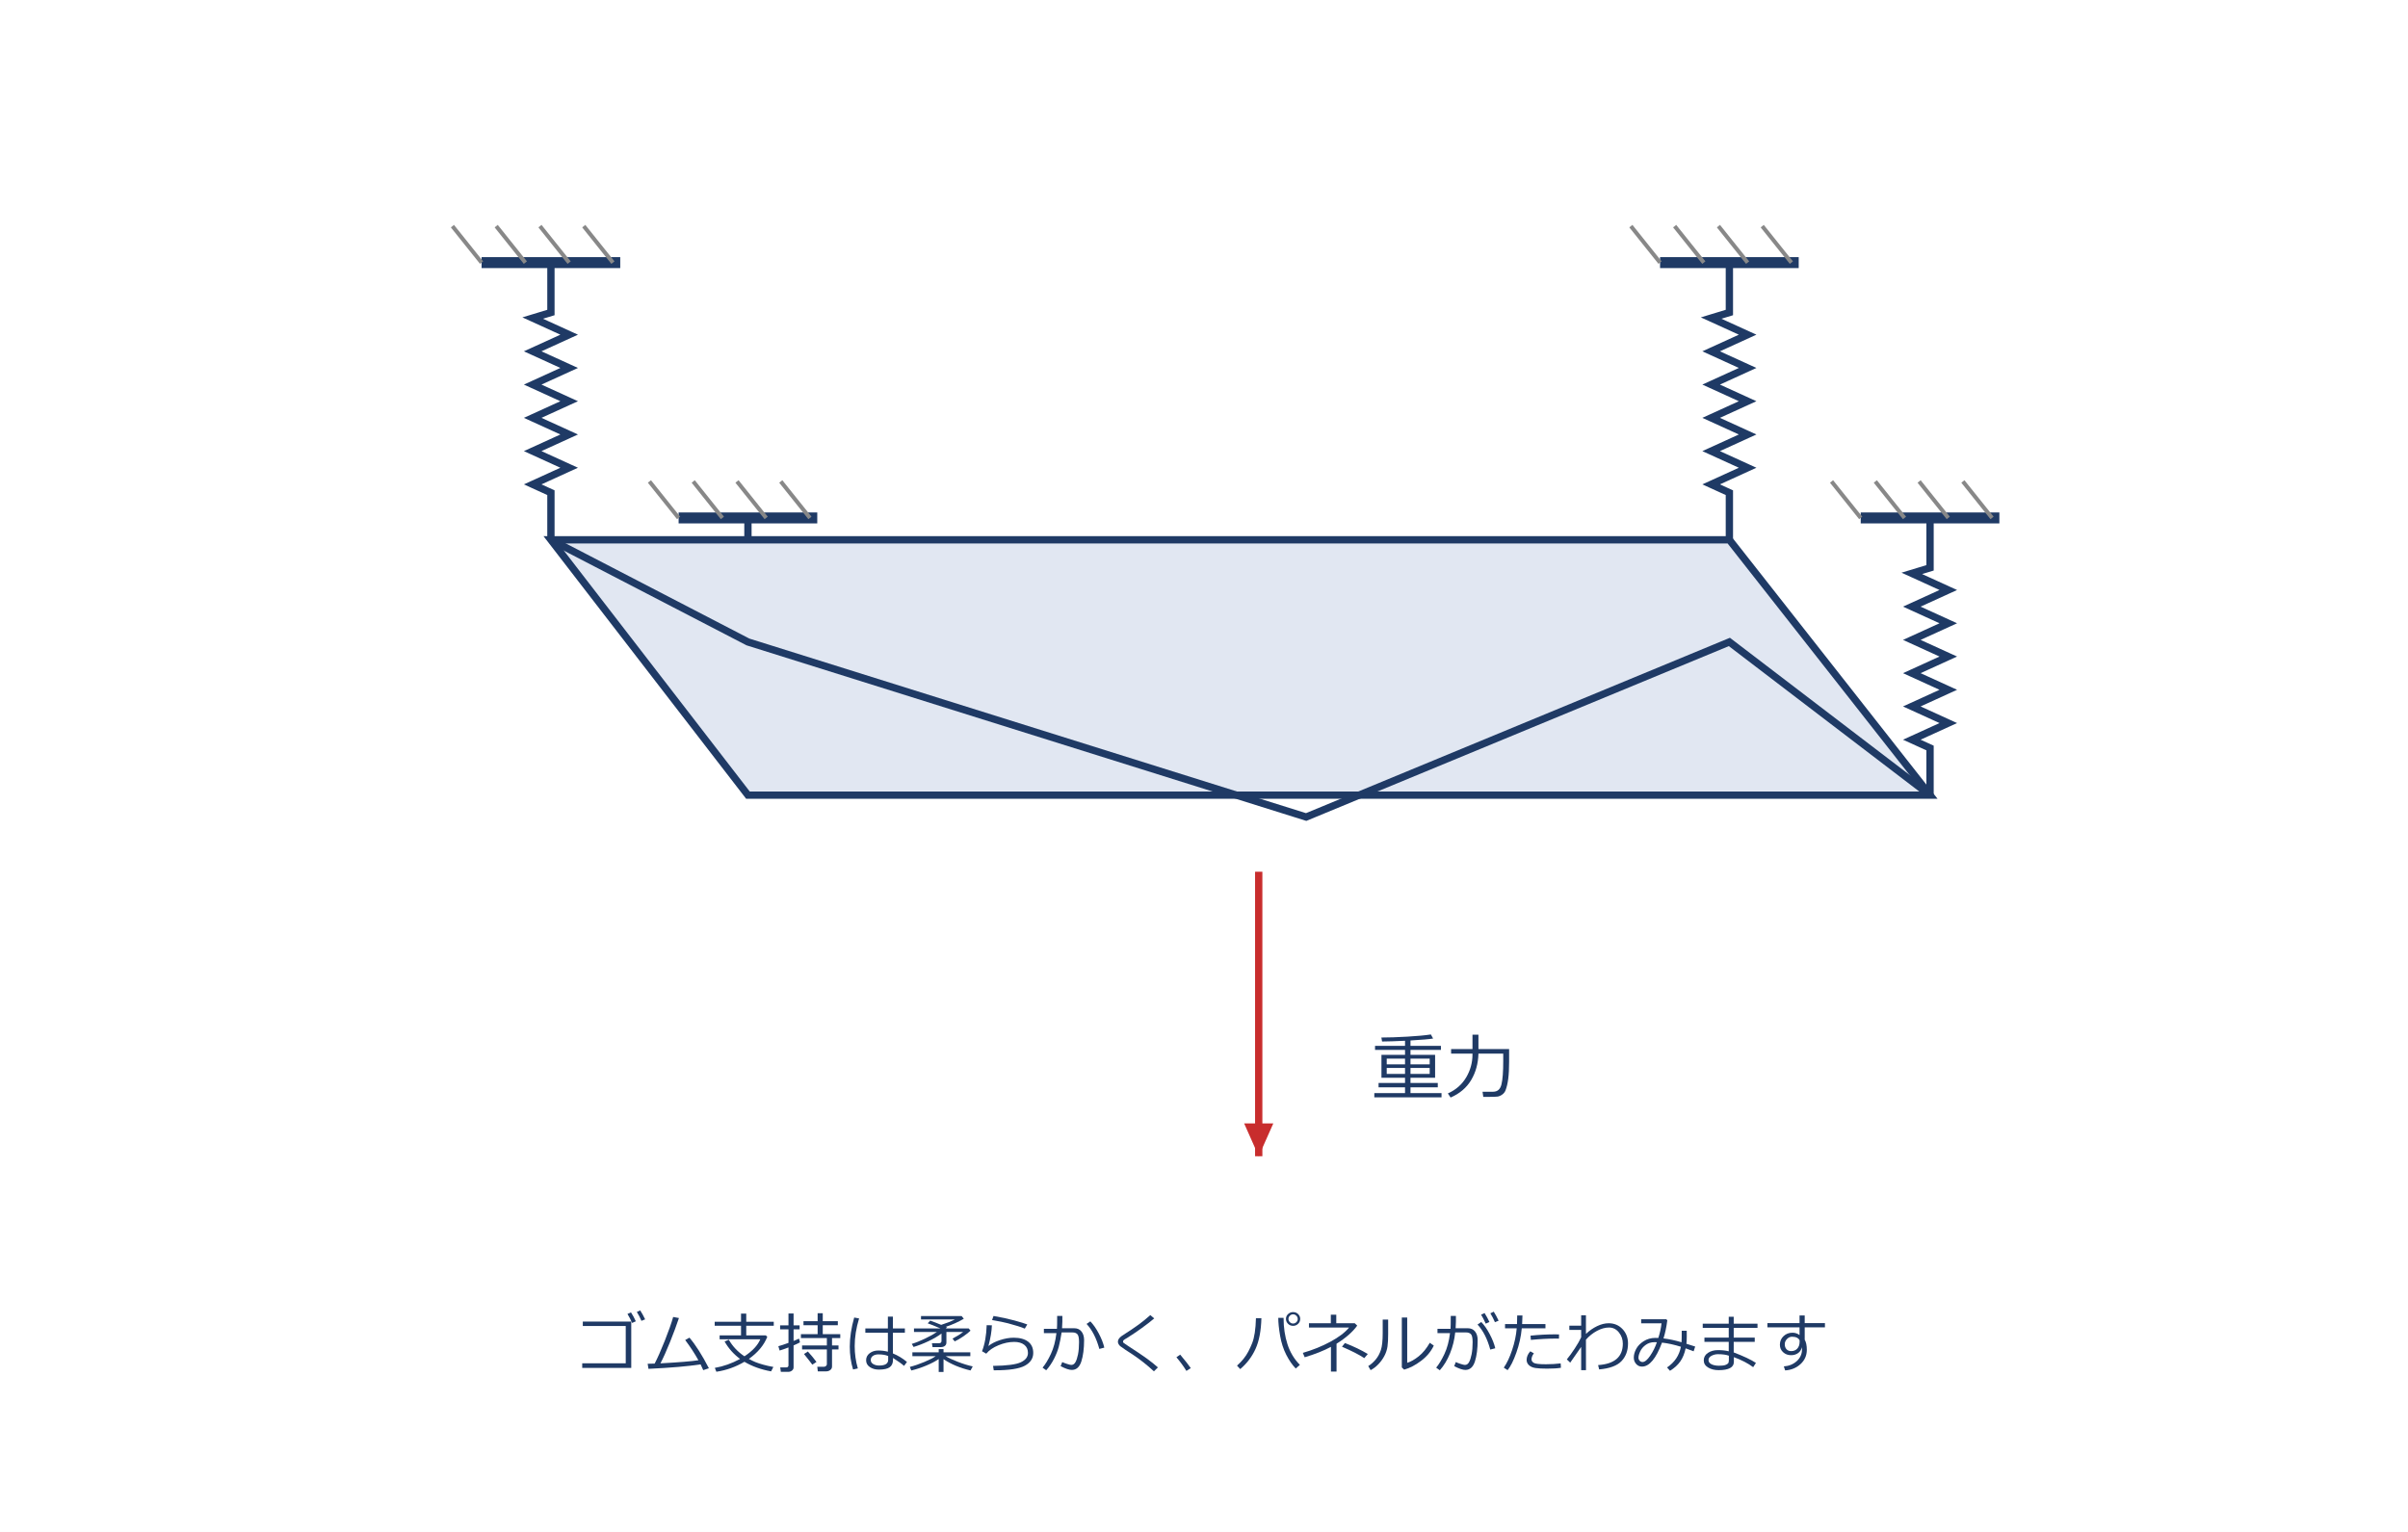
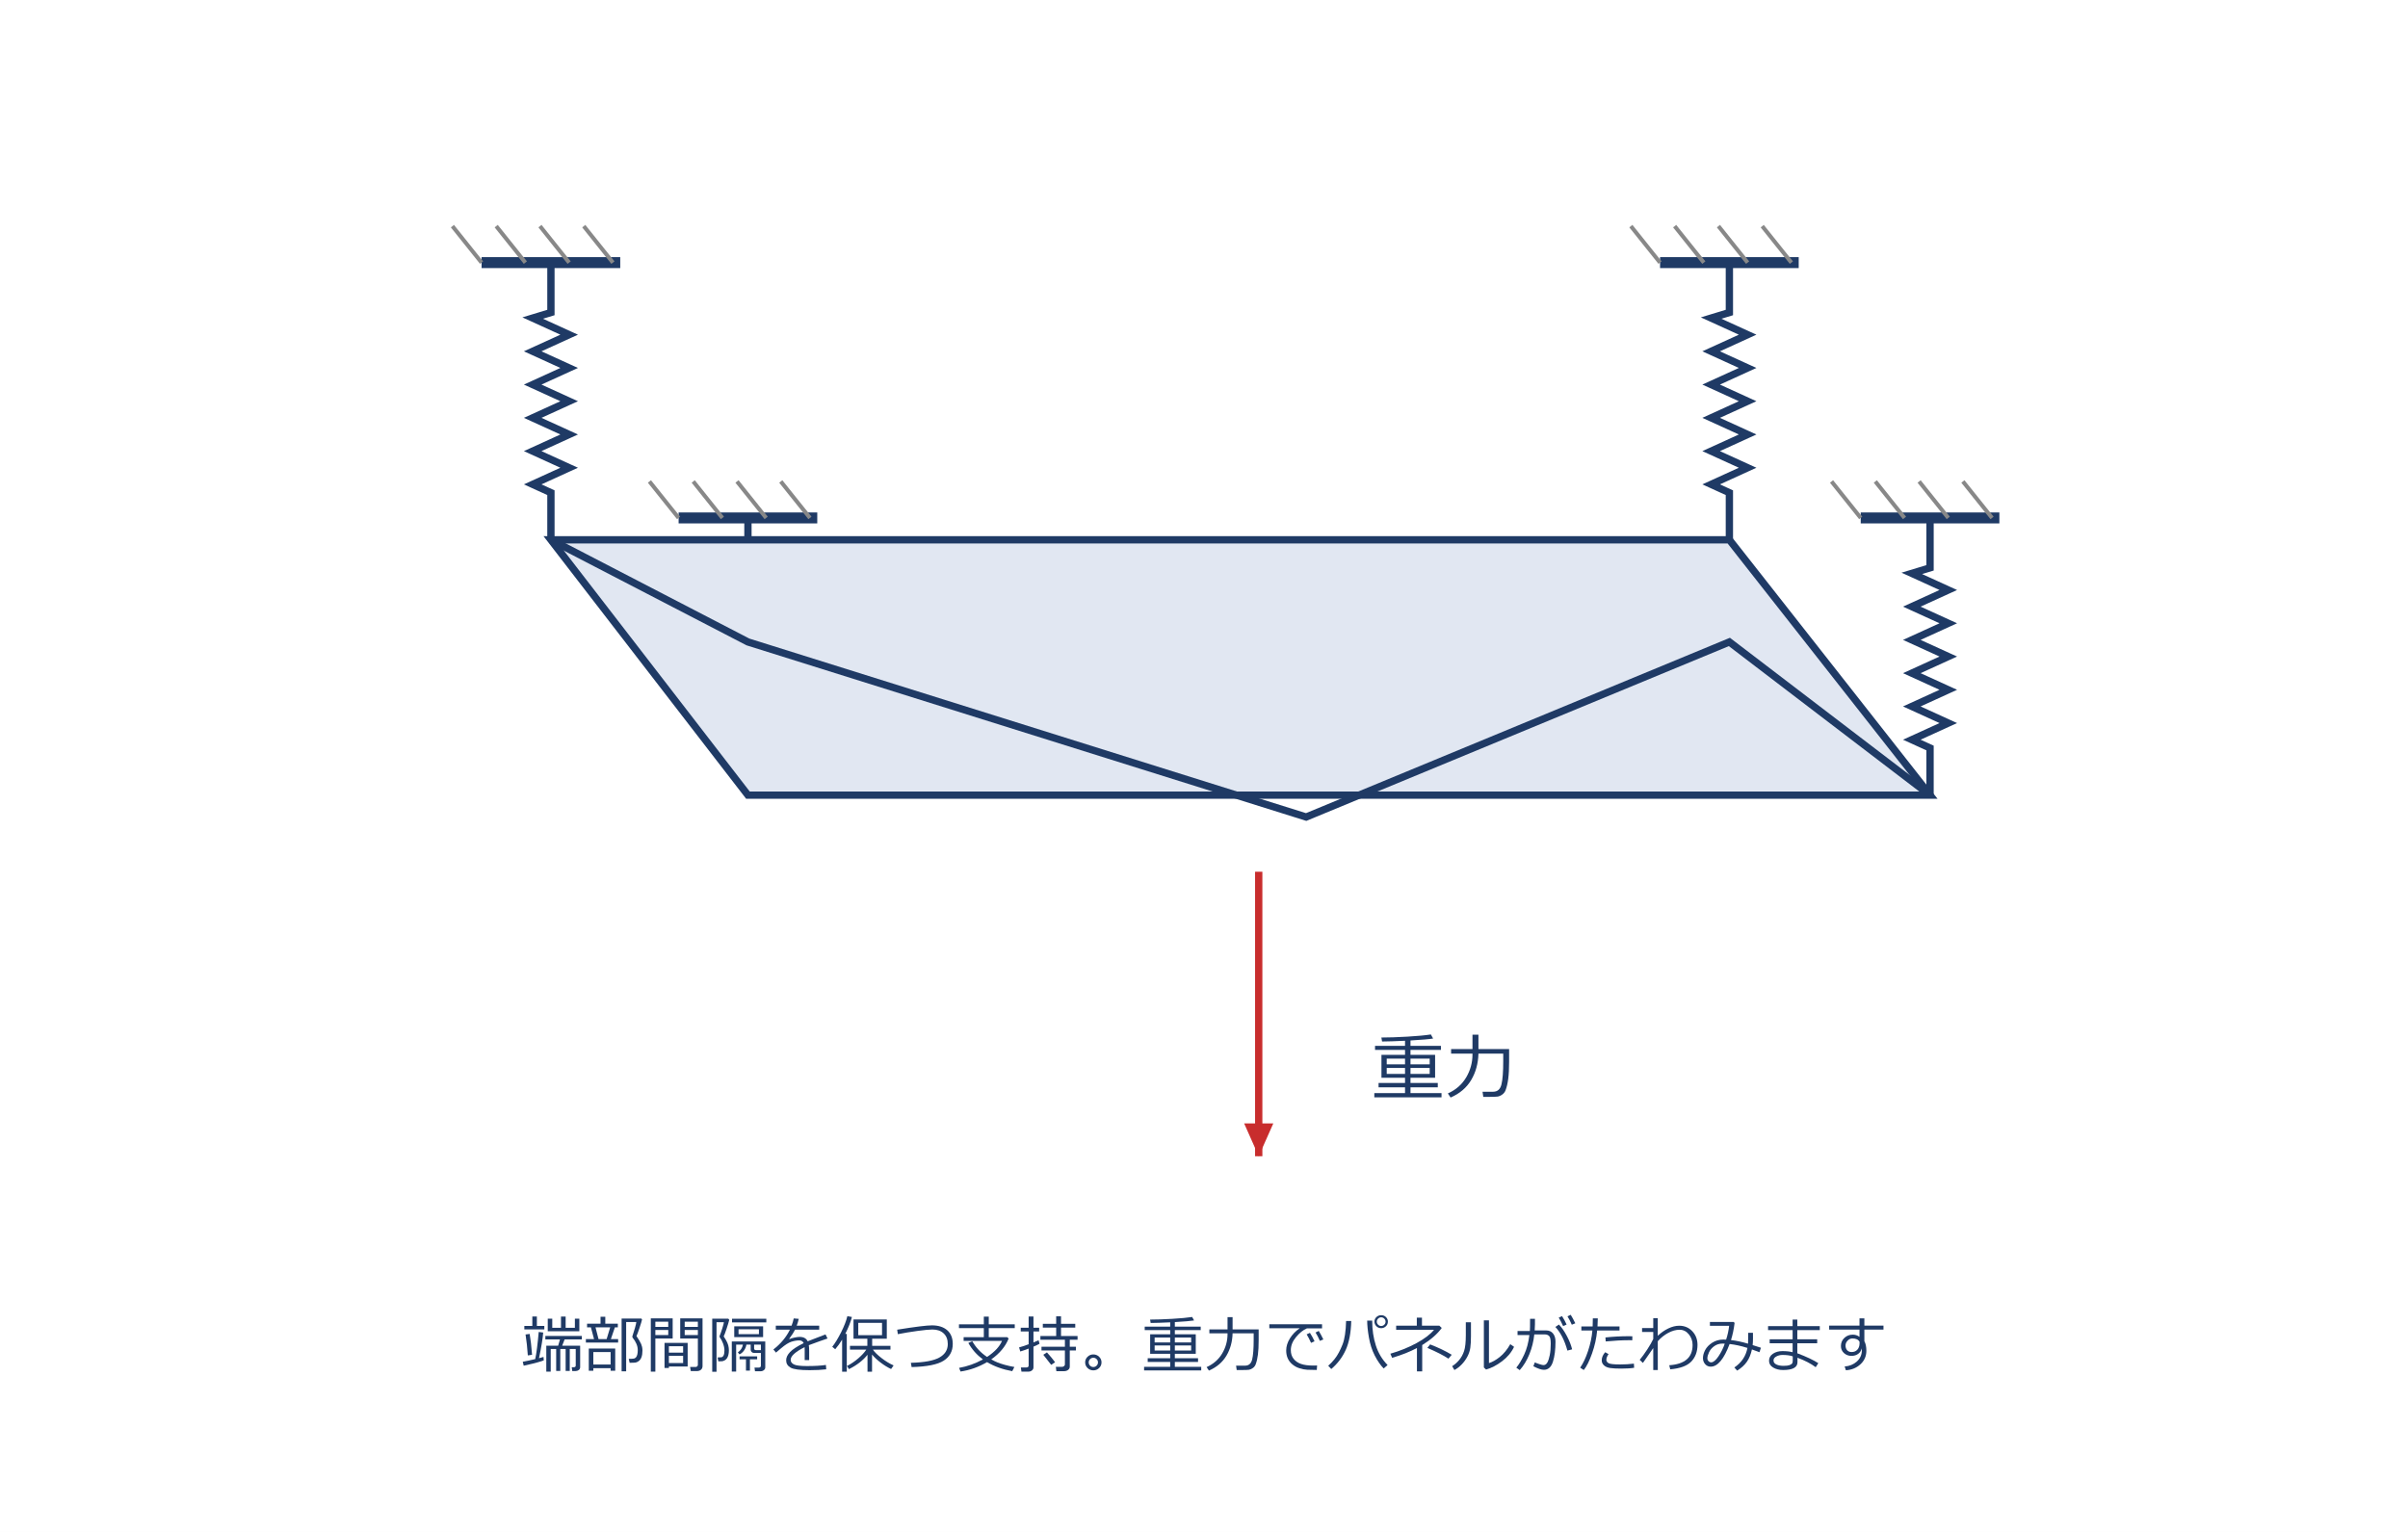
- <svg xmlns="http://www.w3.org/2000/svg" viewBox="0 0 660 420" width="660" height="420" role="img" data-style="cae-standard-v1" data-font="Meiryo" data-asset-key="v1e9HangingPanelPre" data-png-sha256="2e5cf330b48cb9c4bf950fda2e5ad2b468a34562a75d85839362a8adfec40cfd">
+ <svg xmlns="http://www.w3.org/2000/svg" viewBox="0 0 660 420" width="660" height="420" role="img" data-style="cae-standard-v1" data-font="Meiryo" data-asset-key="v1e9HangingPanelPre" data-png-sha256="9886a007976c34e1d67ff82075a2e6f815a34cae6aab853b2e8a2af2d848a0a1">
  <rect width="660" height="420" fill="#FFFFFF" />
  <path d="M132.000 72.000 L170.000 72.000" fill="none" stroke="#1F3A65" stroke-width="3" />
  <path d="M132.000 72.000 L124.000 62.000" fill="none" stroke="#888888" stroke-width="1.1" />
  <path d="M144.000 72.000 L136.000 62.000" fill="none" stroke="#888888" stroke-width="1.1" />
  <path d="M156.000 72.000 L148.000 62.000" fill="none" stroke="#888888" stroke-width="1.1" />
  <path d="M168.000 72.000 L160.000 62.000" fill="none" stroke="#888888" stroke-width="1.1" />
  <path d="M151.000 72.000 L151.000 85.680 L146.000 87.200 L156.000 91.760 L146.000 96.320 L156.000 100.880 L146.000 105.440 L156.000 110.000 L146.000 114.560 L156.000 119.120 L146.000 123.680 L156.000 128.240 L146.000 132.800 L151.000 135.080 L151.000 148.000" fill="none" stroke="#1F3A65" stroke-width="2" />
  <path d="M455.000 72.000 L493.000 72.000" fill="none" stroke="#1F3A65" stroke-width="3" />
  <path d="M455.000 72.000 L447.000 62.000" fill="none" stroke="#888888" stroke-width="1.1" />
  <path d="M467.000 72.000 L459.000 62.000" fill="none" stroke="#888888" stroke-width="1.1" />
  <path d="M479.000 72.000 L471.000 62.000" fill="none" stroke="#888888" stroke-width="1.1" />
  <path d="M491.000 72.000 L483.000 62.000" fill="none" stroke="#888888" stroke-width="1.1" />
  <path d="M474.000 72.000 L474.000 85.680 L469.000 87.200 L479.000 91.760 L469.000 96.320 L479.000 100.880 L469.000 105.440 L479.000 110.000 L469.000 114.560 L479.000 119.120 L469.000 123.680 L479.000 128.240 L469.000 132.800 L474.000 135.080 L474.000 148.000" fill="none" stroke="#1F3A65" stroke-width="2" />
  <path d="M186.000 142.000 L224.000 142.000" fill="none" stroke="#1F3A65" stroke-width="3" />
  <path d="M186.000 142.000 L178.000 132.000" fill="none" stroke="#888888" stroke-width="1.1" />
  <path d="M198.000 142.000 L190.000 132.000" fill="none" stroke="#888888" stroke-width="1.1" />
  <path d="M210.000 142.000 L202.000 132.000" fill="none" stroke="#888888" stroke-width="1.1" />
  <path d="M222.000 142.000 L214.000 132.000" fill="none" stroke="#888888" stroke-width="1.1" />
  <path d="M205.000 142.000 L205.000 155.680 L200.000 157.200 L210.000 161.760 L200.000 166.320 L210.000 170.880 L200.000 175.440 L210.000 180.000 L200.000 184.560 L210.000 189.120 L200.000 193.680 L210.000 198.240 L200.000 202.800 L205.000 205.080 L205.000 218.000" fill="none" stroke="#1F3A65" stroke-width="2" />
  <path d="M510.000 142.000 L548.000 142.000" fill="none" stroke="#1F3A65" stroke-width="3" />
  <path d="M510.000 142.000 L502.000 132.000" fill="none" stroke="#888888" stroke-width="1.1" />
  <path d="M522.000 142.000 L514.000 132.000" fill="none" stroke="#888888" stroke-width="1.1" />
  <path d="M534.000 142.000 L526.000 132.000" fill="none" stroke="#888888" stroke-width="1.1" />
  <path d="M546.000 142.000 L538.000 132.000" fill="none" stroke="#888888" stroke-width="1.1" />
  <path d="M529.000 142.000 L529.000 155.680 L524.000 157.200 L534.000 161.760 L524.000 166.320 L534.000 170.880 L524.000 175.440 L534.000 180.000 L524.000 184.560 L534.000 189.120 L524.000 193.680 L534.000 198.240 L524.000 202.800 L529.000 205.080 L529.000 218.000" fill="none" stroke="#1F3A65" stroke-width="2" />
  <path d="M151.00 148.00 L474.00 148.00 L529.00 218.00 L205.00 218.00 Z" fill="#E1E7F2" stroke="#1F3A65" stroke-width="2" />
  <path d="M151.000 148.000 L205.000 176.000 L358.000 224.000 L474.000 176.000 L529.000 218.000" fill="none" stroke="#1F3A65" stroke-width="2" />
  <path d="M345.000 239.000 L345.000 317.000" fill="none" stroke="#C82D2D" stroke-width="2" />
  <path d="M345 317 L341.0 308.0 L349.0 308.0 Z" fill="#C82D2D" />
  <g aria-label="重力" fill="#1F3A65">
    <path d="M70 -87V32H932V193H189V316H932V462H270V1106H932V1244H90V1358H932V1501Q535 1482 287 1480L268 1592Q578 1592 1000.0 1616.5Q1422 1641 1657 1678L1720 1563Q1554 1536 1085 1509V1358H1939V1244H1085V1106H1776V462H1085V316H1851V193H1085V32H1956V-87ZM1624 999H1085V838H1624ZM932 999H418V838H932ZM1624 738H1085V571H1624ZM932 738H418V571H932Z" transform="translate(376.000 300) scale(0.009766 -0.009766)" />
    <path d="M944 1139Q933 723 740.5 399.0Q548 75 163 -93L86 22Q424 174 600.5 473.0Q777 772 777 1114V1139H177V1267H777V1672H944V1267H1805V909Q1805 625 1780.5 434.5Q1756 244 1706 113Q1680 43 1619.5 -3.5Q1559 -50 1488 -65Q1441 -75 1195 -75H1080L1059 70H1356Q1539 70 1589.5 273.0Q1640 476 1640 928V1139Z" transform="translate(396.000 300) scale(0.009766 -0.009766)" />
  </g>
-   <g aria-label="ゴム支持は柔らかく、パネルがたわみます" fill="#1F3A65">
-     <path d="M2028 1511 1913 1464Q1847 1618 1769 1741L1874 1790Q1955 1665 2028 1511ZM1737 1450 1622 1399Q1550 1562 1477 1679L1587 1728Q1670 1600 1737 1450ZM1595 -4H66V139H1423V1304H84V1442H1595Z" transform="translate(159.000 375) scale(0.008789 -0.008789)" />
-     <path d="M1709 107Q1141 17 84 -33L59 125Q147 126 277 131Q414 394 592.5 842.5Q771 1291 854 1585L1034 1552Q921 1213 755.5 802.0Q590 391 457 138Q1328 186 1641 235Q1472 541 1229 866L1362 940Q1656 592 1968 -15L1792 -74Q1753 20 1709 107Z" transform="translate(177.000 375) scale(0.008789 -0.008789)" />
-     <path d="M1028 187Q615 -56 153 -124L105 -3Q510 67 892 276Q590 500 410 820L541 876Q719 564 1029 358Q1405 607 1523 889H255V1010H922V1311H101V1436H922V1689H1085V1436H1943V1311H1085V1010H1695L1741 966Q1587 575 1167 277Q1275 217 1371.0 177.5Q1467 138 1614.0 97.0Q1761 56 1931 26L1860 -112Q1389 -27 1028 187Z" transform="translate(195.000 375) scale(0.008789 -0.008789)" />
-     <path d="M1526 -112H1269L1252 32H1461Q1496 32 1523.5 55.5Q1551 79 1551 109V573H778V696H1551V926H742V1049H1263V1327H822V1453H1263V1701H1423V1453H1893V1327H1423V1049H1969V926H1712V696H1914V573H1712V40Q1712 -28 1657.0 -70.0Q1602 -112 1526 -112ZM350 -127H116L97 11H279Q354 11 354 76V634Q186 570 78 538L38 673Q136 697 354 777V1200H93V1323H354V1693H513V1323H701V1200H513V837Q625 882 682 909L713 793Q647 755 513 698V13Q513 -48 463.0 -87.5Q413 -127 350 -127ZM1098 97Q1031 190 838 429L958 508Q1094 360 1227 183Z" transform="translate(213.000 375) scale(0.008789 -0.008789)" />
-     <path d="M2001 182 1911 59Q1814 147 1565 307V246Q1565 94 1464.5 18.5Q1364 -57 1123 -57Q960 -57 843.5 22.0Q727 101 727 234Q727 370 838.0 454.5Q949 539 1106 539Q1260 539 1406 502V1093H703V1228H1406V1595H1563V1228H1936V1093H1563V447Q1796 353 2001 182ZM1415 246V367Q1295 418 1109 418Q1005 417 938.5 370.5Q872 324 872 242Q872 161 949.0 115.5Q1026 70 1132 70Q1415 70 1415 246ZM469 -20 320 -53Q218 276 218 661Q218 1081 355 1567L508 1540Q371 1088 371 678Q371 316 469 -20Z" transform="translate(231.000 375) scale(0.008789 -0.008789)" />
-     <path d="M159 649 103 745Q285 799 515.0 909.0Q745 1019 887 1117H172V1228H996Q725 1345 600 1387L677 1470Q807 1428 1020 1339Q1279 1422 1450 1508H391V1614H1657L1726 1529Q1465 1377 1164 1277L1204 1259L1162 1228H1878L1935 1159Q1866 1087 1717.0 984.0Q1568 881 1442 823L1373 910Q1568 1010 1705 1117H1183V789Q1183 722 1135.5 683.5Q1088 645 1009 645H750L732 766H947Q1030 766 1030 835V1068Q869 947 627.0 831.5Q385 716 159 649ZM88 -84 42 27Q251 79 500.0 183.5Q749 288 849 363H122V482H943V582H1093V482H1929V363H1160Q1278 286 1539.5 185.5Q1801 85 2004 43L1935 -84Q1444 32 1093 269V-130H943V273Q791 168 554.5 69.0Q318 -30 88 -84Z" transform="translate(249.000 375) scale(0.008789 -0.008789)" />
-     <path d="M1657 1352 1579 1221Q1506 1255 1359.5 1300.5Q1213 1346 1052.5 1388.5Q892 1431 559 1489L604 1616Q968 1555 1258.0 1475.0Q1548 1395 1657 1352ZM611 -78 590 59Q1232 67 1455.0 171.5Q1678 276 1678 463Q1678 628 1561.5 717.5Q1445 807 1248 807Q1012 807 760.5 703.5Q509 600 377 440L246 516Q376 850 391 1329L553 1325Q546 1055 445 678Q582 791 808.5 864.5Q1035 938 1231 938Q1521 938 1682.0 816.0Q1843 694 1843 463Q1843 207 1580.5 64.5Q1318 -78 656 -78Z" transform="translate(267.000 375) scale(0.008789 -0.008789)" />
-     <path d="M703 1438Q703 1348 693 1233H1077Q1219 1233 1299.5 1131.5Q1380 1030 1381 866Q1380 462 1295.0 197.5Q1210 -67 997 -67Q873 -67 649 51L699 178Q751 153 848.0 121.0Q945 89 981 89Q1061 89 1109.5 172.5Q1158 256 1190.5 416.0Q1223 576 1223 798Q1223 996 1170.0 1049.0Q1117 1102 1028 1102H680Q640 847 593.0 665.0Q546 483 444.5 283.0Q343 83 199 -78L86 4Q217 158 345.5 432.5Q474 707 518 1081H127V1215H534Q541 1285 541 1618H703ZM2011 629 1856 588Q1719 1089 1458 1368L1575 1448Q1713 1307 1838.5 1070.5Q1964 834 2011 629Z" transform="translate(285.000 375) scale(0.008789 -0.008789)" />
-     <path d="M1635 12 1510 -111Q1203 177 826 428Q757 471 626.0 557.5Q495 644 461.5 673.0Q428 702 407.5 739.0Q387 776 387 814Q387 908 510 995Q866 1223 1044.0 1354.5Q1222 1486 1397 1643L1520 1540Q1162 1240 686 938Q593 885 570.0 865.0Q547 845 547 818Q547 794 561.5 780.0Q576 766 683 696Q1085 436 1281.0 294.0Q1477 152 1635 12Z" transform="translate(303.000 375) scale(0.008789 -0.008789)" />
-     <path d="M612 -10 475 -98Q345 116 164 328L281 410Q500 151 612 -10Z" transform="translate(321.000 375) scale(0.008789 -0.008789)" />
-     <path d="M1966 90 1837 -23Q1676 142 1541.0 406.0Q1406 670 1349.0 1002.0Q1292 1334 1292 1558H1458V1542Q1458 1112 1578.0 737.5Q1698 363 1966 90ZM766 1546Q751 957 583.0 588.5Q415 220 106 -41L6 67Q121 170 208.0 278.0Q295 386 360.0 510.5Q425 635 477.5 767.0Q530 899 559.5 1093.5Q589 1288 596 1546ZM1532 1525Q1532 1615 1598.5 1676.0Q1665 1737 1753 1737Q1851 1737 1913.5 1673.5Q1976 1610 1976 1526Q1976 1430 1909.0 1369.0Q1842 1308 1757 1308Q1659 1308 1595.5 1372.5Q1532 1437 1532 1525ZM1753 1380Q1812 1380 1855.5 1421.5Q1899 1463 1899 1521Q1899 1581 1856.0 1624.0Q1813 1667 1753 1667Q1697 1667 1653.5 1624.5Q1610 1582 1610 1524Q1610 1466 1653.0 1423.0Q1696 1380 1753 1380Z" transform="translate(339.000 375) scale(0.008789 -0.008789)" />
-     <path d="M1061 -119H887V653Q550 472 68 328L10 465Q477 600 870.5 813.0Q1264 1026 1452 1255H201V1390H883V1655H1053V1390H1628L1706 1315Q1495 1021 1061 750ZM2036 430 1927 301Q1689 460 1231 657L1323 772Q1731 614 2036 430Z" transform="translate(357.000 375) scale(0.008789 -0.008789)" />
-     <path d="M2046 692Q1918 419 1650.5 216.5Q1383 14 1122 -58L1049 10V1567H1217V155Q1382 204 1575.5 358.0Q1769 512 1921 780ZM623 1048Q623 812 602.0 663.5Q581 515 506.5 372.5Q432 230 319.0 112.0Q206 -6 76 -74L2 53Q127 130 233.0 256.0Q339 382 396.0 554.0Q453 726 453 1081V1503H623Z" transform="translate(375.000 375) scale(0.008789 -0.008789)" />
-     <path d="M688 1438Q688 1348 679 1233H1063Q1205 1233 1285.5 1131.5Q1366 1030 1366 866Q1366 463 1281.0 198.0Q1196 -67 983 -67Q859 -67 635 51L684 178Q738 152 834.5 120.5Q931 89 967 89Q1049 88 1097.5 175.5Q1146 263 1177.5 421.5Q1209 580 1209 798Q1209 997 1155.5 1049.5Q1102 1102 1014 1102H666Q631 762 504.5 450.0Q378 138 185 -78L72 4Q202 158 330.5 432.5Q459 707 504 1081H113V1215H520Q527 1285 527 1618H688ZM1915 609 1759 568Q1623 1069 1362 1348L1479 1428Q1616 1288 1742.0 1049.5Q1868 811 1915 609ZM2020 1469 1905 1422Q1838 1577 1762 1699L1868 1750Q1937 1643 2020 1469ZM1733 1428 1618 1377Q1546 1538 1473 1657L1581 1707Q1668 1572 1733 1428Z" transform="translate(393.000 375) scale(0.008789 -0.008789)" />
-     <path d="M715 1632Q715 1520 705 1364H1432V1231H694Q658 846 524.0 470.0Q390 94 252 -74L133 4Q278 210 393.5 556.5Q509 903 536 1231H172V1364H545Q551 1493 551 1632ZM1856 1040 1854 909Q1805 911 1764 911Q1406 911 977 870L967 1002Q1358 1043 1740 1043Q1807 1043 1856 1040ZM1915 0Q1756 -27 1485 -27Q1256 -27 1125.5 -8.0Q995 11 920.0 79.0Q845 147 845 245Q845 387 959 514L1071 451Q998 353 998 262Q997 200 1065.5 155.0Q1134 110 1449 110Q1689 110 1907 137Z" transform="translate(411.000 375) scale(0.008789 -0.008789)" />
-     <path d="M498 651Q387 485 156 160L51 262Q168 403 300.0 605.0Q432 807 498 951V1182H129V1313H498V1638H647V1056Q807 1209 994.5 1299.0Q1182 1389 1356 1389Q1617 1388 1788.0 1206.5Q1959 1025 1959 757Q1958 419 1753.5 205.5Q1549 -8 1059 -51L1026 84Q1797 135 1797 753Q1797 951 1674.5 1103.0Q1552 1255 1369 1256Q1185 1256 991.5 1152.0Q798 1048 647 877L648 -74H498Z" transform="translate(429.000 375) scale(0.008789 -0.008789)" />
-     <path d="M2006 662 1957 514Q1823 566 1708 606Q1657 364 1541.0 198.0Q1425 32 1220 -94L1128 10Q1484 251 1560 656Q1244 755 971 785Q691 37 347 37Q237 37 164.0 119.5Q91 202 91 319Q91 447 164.5 586.5Q238 726 398.0 828.5Q558 931 761 932Q807 932 856 930Q931 1160 956 1387H321V1514H1105L1136 1481Q1098 1171 1017 916Q1280 885 1580 796Q1586 869 1586 1155H1742L1743 981Q1743 842 1732 749Q1824 721 2006 662ZM811 797Q765 799 737 799Q581 799 463.5 714.5Q346 630 291.5 512.0Q237 394 237 315Q237 260 274.0 220.0Q311 180 364 180Q469 180 602.0 375.5Q735 571 811 797Z" transform="translate(447.000 375) scale(0.008789 -0.008789)" />
-     <path d="M1852 152 1766 19Q1530 196 1164 332V184Q1164 -74 688 -74Q499 -74 362.0 7.5Q225 89 225 231Q225 378 355.0 464.5Q485 551 668 551Q860 551 1004 514V809H246V940H1004V1245H193V1376H1004V1591H1159V1376H1901V1245H1159V940H1815V809H1159V479Q1619 305 1852 152ZM1008 236V377Q880 424 669 424Q559 424 466.0 374.0Q373 324 373 242Q373 155 466.5 109.5Q560 64 701 64Q836 64 896.5 86.0Q957 108 982.5 137.0Q1008 166 1008 236Z" transform="translate(465.000 375) scale(0.008789 -0.008789)" />
-     <path d="M1166 856Q1109 969 928 969Q840 968 771.0 896.0Q702 824 703 735Q703 638 757.0 579.0Q811 520 904 520Q1022 520 1092.5 597.0Q1163 674 1166 799ZM1956 1262H1325V877Q1391 761 1391 559Q1390 295 1195.5 115.5Q1001 -64 715 -82L674 43Q914 60 1077.5 208.0Q1241 356 1241 575Q1241 612 1237 642Q1212 526 1120.0 459.5Q1028 393 899 393Q753 393 652.0 485.5Q551 578 551 718Q551 879 664.5 986.5Q778 1094 943 1094Q1067 1094 1164 1021V1262H162V1393H1164V1632H1325V1393H1956Z" transform="translate(483.000 375) scale(0.008789 -0.008789)" />
+   <g aria-label="端部間隔を保つ支持。重力でパネルがたわみます" fill="#1F3A65">
+     <path d="M86 1267V1382H350V1693H500V1382H746V1267ZM859 1206V1622H1008V1321H1296V1691H1450V1321H1755V1622H1902V1206ZM65 68 34 199Q214 232 446 287Q508 584 561 1183L709 1164Q686 862 570 317Q653 338 719 358L728 245Q658 217 541.5 184.5Q425 152 374 140ZM201 408Q176 786 126 1100L262 1118Q309 850 341 429ZM1137 -104V621H957V-127H811V730H1203L1263 937H780V1052H1985V937H1416L1336 730H1929V20Q1929 -40 1883.0 -74.0Q1837 -108 1778 -108H1668L1651 18H1716Q1783 18 1783 76V621H1586V-104H1450V621H1273V-104Z" transform="translate(143.000 375) scale(0.008301 -0.008301)" />
+     <path d="M70 832V947H340L236 1336H109V1457H554V1685H711V1457H1125V1336H1028L895 947H1135V832ZM488 947H755L873 1336H388ZM1515 164 1486 295Q1625 295 1662.5 305.5Q1700 316 1727.5 349.0Q1755 382 1769.0 441.0Q1783 500 1783 584Q1783 786 1613 995Q1603 1018 1603 1028Q1603 1036 1605 1041Q1642 1144 1688.5 1308.0Q1735 1472 1735 1511H1400V-116H1250V1626H1902L1925 1597Q1912 1530 1841.5 1318.5Q1771 1107 1741 1047Q1853 881 1893.5 788.0Q1934 695 1937 594L1938 567Q1938 438 1906.0 350.5Q1874 263 1812.0 219.0Q1750 175 1693.5 169.5Q1637 164 1515 164ZM887 -14H316V-99H166V636H1039V-99H887ZM316 107H887V519H316Z" transform="translate(160.000 375) scale(0.008301 -0.008301)" />
+     <path d="M316 967V-128H166V1633H888V967ZM316 1351H742V1522H316ZM742 1249H316V1081H742ZM1684 -109H1486L1463 27H1649Q1676 27 1698.0 47.5Q1720 68 1720 93V967H1137V1633H1874V58Q1874 -20 1822.0 -64.5Q1770 -109 1684 -109ZM1285 1351H1720V1522H1285ZM1720 1249H1285V1081H1720ZM763 41V-7H619V822H1383V41ZM1233 501V712H763V501ZM763 156H1233V394H763Z" transform="translate(177.000 375) scale(0.008301 -0.008301)" />
+     <path d="M524 1038Q533 1028 594.0 925.5Q655 823 675.5 739.5Q696 656 696 583V578Q696 492 679.0 423.5Q662 355 629.0 309.5Q596 264 550.0 241.5Q504 219 469.5 216.0Q435 213 347 213L324 342Q389 342 440.5 346.5Q492 351 520.5 407.5Q549 464 549 574Q549 683 501.5 807.5Q454 932 393 1009V1011Q393 1014 390 1028Q387 1041 387 1044Q425 1134 478.0 1300.5Q531 1467 531 1506H288V-132H146V1621H677L708 1583Q683 1480 618.5 1285.5Q554 1091 524 1038ZM800 1499V1619H1932V1499ZM873 1013V1370H1826V1013ZM1688 1272H1015V1111H1688ZM1742 -115H1558L1542 6H1680Q1753 6 1753 71V490H1525Q1481 490 1448.5 520.5Q1416 551 1416 593V766H1274Q1260 663 1197.5 573.5Q1135 484 1047 442L992 509Q1131 603 1160 766H936V-126H792V869H1897V14Q1897 -42 1850.5 -78.5Q1804 -115 1742 -115ZM1753 582V766H1529V635Q1529 582 1604 582ZM1260 -94V279H1049V378H1629V279H1391V-94Z" transform="translate(194.000 375) scale(0.008301 -0.008301)" />
+     <path d="M1299 254H1151V582Q1151 640 1148 681Q688 450 688 262Q688 168 791.0 112.5Q894 57 1225 57Q1618 57 1852 94L1862 -51Q1624 -79 1312 -79Q831 -79 685.0 5.0Q539 89 539 245Q538 384 667.5 520.0Q797 656 1118 814Q1077 904 971 904Q851 904 712.5 860.5Q574 817 369 642L203 502L117 604Q483 888 663 1260H197V1390H718Q764 1509 789 1630L955 1616Q930 1501 887 1390H1630V1260H834Q778 1145 639 956L654 948Q693 973 808.0 996.5Q923 1020 985 1020Q1179 1020 1250 875L1839 1102L1905 967Q1697 899 1287 746Q1299 671 1299 557Z" transform="translate(211.000 375) scale(0.008301 -0.008301)" />
+     <path d="M339 -129V929Q236 758 111 613L13 692Q158 878 308.5 1178.5Q459 1479 512 1705L662 1678Q602 1434 443 1120H493V-129ZM564 -45 500 59Q699 161 874.5 313.0Q1050 465 1137 600H598V724H1172V960H715V1597H1814V960H1331V724H1935V600H1355Q1436 480 1636.0 324.0Q1836 168 2039 78L1956 -41Q1789 36 1612.5 170.0Q1436 304 1327 438V-129H1177V430Q957 151 564 -45ZM1657 1484H872V1077H1657Z" transform="translate(228.000 375) scale(0.008301 -0.008301)" />
+     <path d="M586 23 561 164Q1221 182 1500.0 337.5Q1779 493 1780 782Q1780 1008 1644.0 1135.5Q1508 1263 1274 1264Q1124 1264 779.5 1217.0Q435 1170 131 1110L109 1258Q999 1401 1257 1401Q1579 1400 1761.5 1240.0Q1944 1080 1944 786Q1944 428 1645.5 235.5Q1347 43 586 23Z" transform="translate(245.000 375) scale(0.008301 -0.008301)" />
+     <path d="M1028 187Q615 -56 153 -124L105 -3Q510 67 892 276Q590 500 410 820L541 876Q719 564 1029 358Q1405 607 1523 889H255V1010H922V1311H101V1436H922V1689H1085V1436H1943V1311H1085V1010H1695L1741 966Q1587 575 1167 277Q1275 217 1371.0 177.5Q1467 138 1614.0 97.0Q1761 56 1931 26L1860 -112Q1389 -27 1028 187Z" transform="translate(262.000 375) scale(0.008301 -0.008301)" />
+     <path d="M1526 -112H1269L1252 32H1461Q1496 32 1523.5 55.5Q1551 79 1551 109V573H778V696H1551V926H742V1049H1263V1327H822V1453H1263V1701H1423V1453H1893V1327H1423V1049H1969V926H1712V696H1914V573H1712V40Q1712 -28 1657.0 -70.0Q1602 -112 1526 -112ZM350 -127H116L97 11H279Q354 11 354 76V634Q186 570 78 538L38 673Q136 697 354 777V1200H93V1323H354V1693H513V1323H701V1200H513V837Q625 882 682 909L713 793Q647 755 513 698V13Q513 -48 463.0 -87.5Q413 -127 350 -127ZM1098 97Q1031 190 838 429L958 508Q1094 360 1227 183Z" transform="translate(279.000 375) scale(0.008301 -0.008301)" />
+     <path d="M172 178Q172 287 251.0 364.0Q330 441 442 441Q554 441 633.0 364.0Q712 287 712 178Q712 69 633.0 -8.0Q554 -85 442 -85Q330 -85 251.0 -8.0Q172 69 172 178ZM289 178Q289 115 334.0 70.0Q379 25 442 25Q505 25 550.0 70.0Q595 115 595 178Q595 241 550.0 286.0Q505 331 442 331Q379 331 334.0 286.0Q289 241 289 178Z" transform="translate(296.000 375) scale(0.008301 -0.008301)" />
+     <path d="M70 -87V32H932V193H189V316H932V462H270V1106H932V1244H90V1358H932V1501Q535 1482 287 1480L268 1592Q578 1592 1000.0 1616.5Q1422 1641 1657 1678L1720 1563Q1554 1536 1085 1509V1358H1939V1244H1085V1106H1776V462H1085V316H1851V193H1085V32H1956V-87ZM1624 999H1085V838H1624ZM932 999H418V838H932ZM1624 738H1085V571H1624ZM932 738H418V571H932Z" transform="translate(313.000 375) scale(0.008301 -0.008301)" />
+     <path d="M944 1139Q933 723 740.5 399.0Q548 75 163 -93L86 22Q424 174 600.5 473.0Q777 772 777 1114V1139H177V1267H777V1672H944V1267H1805V909Q1805 625 1780.5 434.5Q1756 244 1706 113Q1680 43 1619.5 -3.5Q1559 -50 1488 -65Q1441 -75 1195 -75H1080L1059 70H1356Q1539 70 1589.5 273.0Q1640 476 1640 928V1139Z" transform="translate(330.000 375) scale(0.008301 -0.008301)" />
+     <path d="M1850 1301H1349Q1166 1223 992.5 1015.5Q819 808 819 584Q819 411 911.0 295.5Q1003 180 1157.0 126.5Q1311 73 1565 73Q1624 73 1686 76L1676 -72H1671Q1486 -72 1364.0 -65.5Q1242 -59 1107.0 -16.5Q972 26 869.0 113.0Q766 200 716.0 314.0Q666 428 666 572Q666 773 788.5 970.5Q911 1168 1112 1305H109V1438H1850ZM1893 936 1778 889Q1711 1044 1635 1165L1741 1217Q1810 1109 1893 936ZM1602 875 1487 823Q1415 985 1342 1104L1450 1153Q1537 1018 1602 875Z" transform="translate(347.000 375) scale(0.008301 -0.008301)" />
+     <path d="M1966 90 1837 -23Q1676 142 1541.0 406.0Q1406 670 1349.0 1002.0Q1292 1334 1292 1558H1458V1542Q1458 1112 1578.0 737.5Q1698 363 1966 90ZM766 1546Q751 957 583.0 588.5Q415 220 106 -41L6 67Q121 170 208.0 278.0Q295 386 360.0 510.5Q425 635 477.5 767.0Q530 899 559.5 1093.5Q589 1288 596 1546ZM1532 1525Q1532 1615 1598.5 1676.0Q1665 1737 1753 1737Q1851 1737 1913.5 1673.5Q1976 1610 1976 1526Q1976 1430 1909.0 1369.0Q1842 1308 1757 1308Q1659 1308 1595.5 1372.5Q1532 1437 1532 1525ZM1753 1380Q1812 1380 1855.5 1421.5Q1899 1463 1899 1521Q1899 1581 1856.0 1624.0Q1813 1667 1753 1667Q1697 1667 1653.5 1624.5Q1610 1582 1610 1524Q1610 1466 1653.0 1423.0Q1696 1380 1753 1380Z" transform="translate(364.000 375) scale(0.008301 -0.008301)" />
+     <path d="M1061 -119H887V653Q550 472 68 328L10 465Q477 600 870.5 813.0Q1264 1026 1452 1255H201V1390H883V1655H1053V1390H1628L1706 1315Q1495 1021 1061 750ZM2036 430 1927 301Q1689 460 1231 657L1323 772Q1731 614 2036 430Z" transform="translate(381.000 375) scale(0.008301 -0.008301)" />
+     <path d="M2046 692Q1918 419 1650.5 216.5Q1383 14 1122 -58L1049 10V1567H1217V155Q1382 204 1575.5 358.0Q1769 512 1921 780ZM623 1048Q623 812 602.0 663.5Q581 515 506.5 372.5Q432 230 319.0 112.0Q206 -6 76 -74L2 53Q127 130 233.0 256.0Q339 382 396.0 554.0Q453 726 453 1081V1503H623Z" transform="translate(398.000 375) scale(0.008301 -0.008301)" />
+     <path d="M688 1438Q688 1348 679 1233H1063Q1205 1233 1285.5 1131.5Q1366 1030 1366 866Q1366 463 1281.0 198.0Q1196 -67 983 -67Q859 -67 635 51L684 178Q738 152 834.5 120.5Q931 89 967 89Q1049 88 1097.5 175.5Q1146 263 1177.5 421.5Q1209 580 1209 798Q1209 997 1155.5 1049.5Q1102 1102 1014 1102H666Q631 762 504.5 450.0Q378 138 185 -78L72 4Q202 158 330.5 432.5Q459 707 504 1081H113V1215H520Q527 1285 527 1618H688ZM1915 609 1759 568Q1623 1069 1362 1348L1479 1428Q1616 1288 1742.0 1049.5Q1868 811 1915 609ZM2020 1469 1905 1422Q1838 1577 1762 1699L1868 1750Q1937 1643 2020 1469ZM1733 1428 1618 1377Q1546 1538 1473 1657L1581 1707Q1668 1572 1733 1428Z" transform="translate(415.000 375) scale(0.008301 -0.008301)" />
+     <path d="M715 1632Q715 1520 705 1364H1432V1231H694Q658 846 524.0 470.0Q390 94 252 -74L133 4Q278 210 393.5 556.5Q509 903 536 1231H172V1364H545Q551 1493 551 1632ZM1856 1040 1854 909Q1805 911 1764 911Q1406 911 977 870L967 1002Q1358 1043 1740 1043Q1807 1043 1856 1040ZM1915 0Q1756 -27 1485 -27Q1256 -27 1125.5 -8.0Q995 11 920.0 79.0Q845 147 845 245Q845 387 959 514L1071 451Q998 353 998 262Q997 200 1065.5 155.0Q1134 110 1449 110Q1689 110 1907 137Z" transform="translate(432.000 375) scale(0.008301 -0.008301)" />
+     <path d="M498 651Q387 485 156 160L51 262Q168 403 300.0 605.0Q432 807 498 951V1182H129V1313H498V1638H647V1056Q807 1209 994.5 1299.0Q1182 1389 1356 1389Q1617 1388 1788.0 1206.5Q1959 1025 1959 757Q1958 419 1753.5 205.5Q1549 -8 1059 -51L1026 84Q1797 135 1797 753Q1797 951 1674.5 1103.0Q1552 1255 1369 1256Q1185 1256 991.5 1152.0Q798 1048 647 877L648 -74H498Z" transform="translate(449.000 375) scale(0.008301 -0.008301)" />
+     <path d="M2006 662 1957 514Q1823 566 1708 606Q1657 364 1541.0 198.0Q1425 32 1220 -94L1128 10Q1484 251 1560 656Q1244 755 971 785Q691 37 347 37Q237 37 164.0 119.5Q91 202 91 319Q91 447 164.5 586.5Q238 726 398.0 828.5Q558 931 761 932Q807 932 856 930Q931 1160 956 1387H321V1514H1105L1136 1481Q1098 1171 1017 916Q1280 885 1580 796Q1586 869 1586 1155H1742L1743 981Q1743 842 1732 749Q1824 721 2006 662ZM811 797Q765 799 737 799Q581 799 463.5 714.5Q346 630 291.5 512.0Q237 394 237 315Q237 260 274.0 220.0Q311 180 364 180Q469 180 602.0 375.5Q735 571 811 797Z" transform="translate(466.000 375) scale(0.008301 -0.008301)" />
+     <path d="M1852 152 1766 19Q1530 196 1164 332V184Q1164 -74 688 -74Q499 -74 362.0 7.5Q225 89 225 231Q225 378 355.0 464.5Q485 551 668 551Q860 551 1004 514V809H246V940H1004V1245H193V1376H1004V1591H1159V1376H1901V1245H1159V940H1815V809H1159V479Q1619 305 1852 152ZM1008 236V377Q880 424 669 424Q559 424 466.0 374.0Q373 324 373 242Q373 155 466.5 109.5Q560 64 701 64Q836 64 896.5 86.0Q957 108 982.5 137.0Q1008 166 1008 236Z" transform="translate(483.000 375) scale(0.008301 -0.008301)" />
+     <path d="M1166 856Q1109 969 928 969Q840 968 771.0 896.0Q702 824 703 735Q703 638 757.0 579.0Q811 520 904 520Q1022 520 1092.5 597.0Q1163 674 1166 799ZM1956 1262H1325V877Q1391 761 1391 559Q1390 295 1195.5 115.5Q1001 -64 715 -82L674 43Q914 60 1077.5 208.0Q1241 356 1241 575Q1241 612 1237 642Q1212 526 1120.0 459.5Q1028 393 899 393Q753 393 652.0 485.5Q551 578 551 718Q551 879 664.5 986.5Q778 1094 943 1094Q1067 1094 1164 1021V1262H162V1393H1164V1632H1325V1393H1956Z" transform="translate(500.000 375) scale(0.008301 -0.008301)" />
  </g>
</svg>
